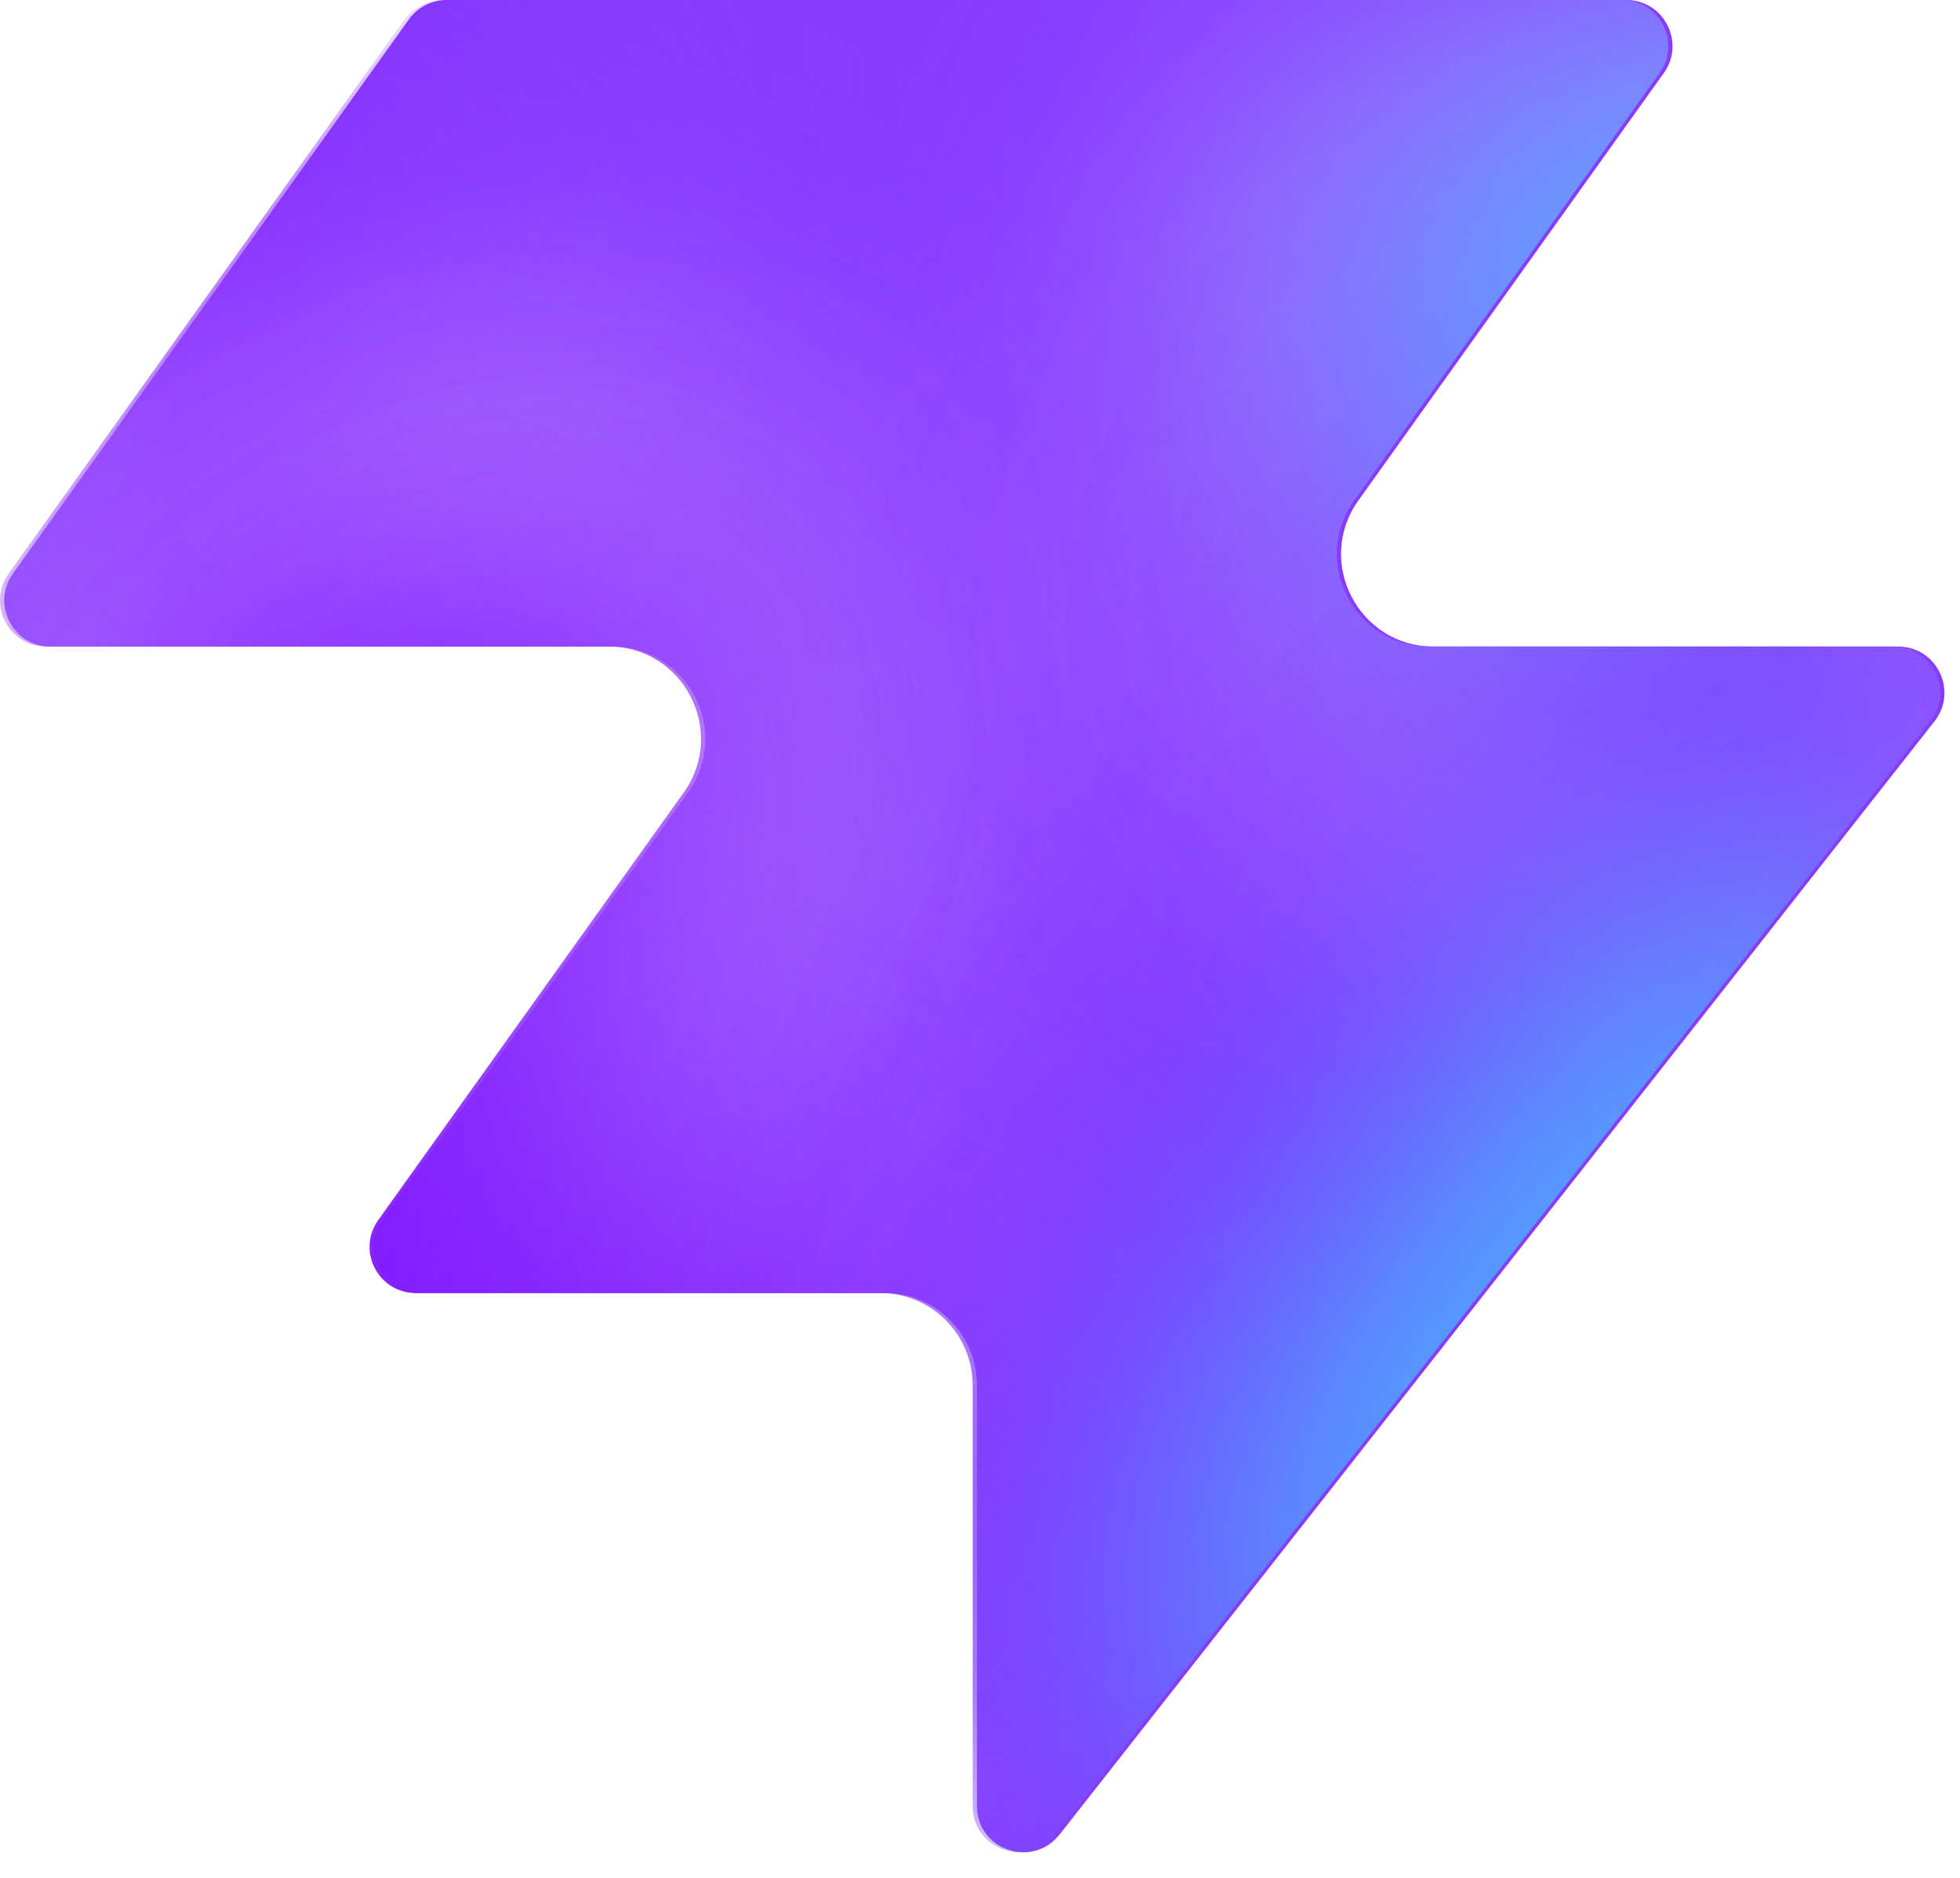
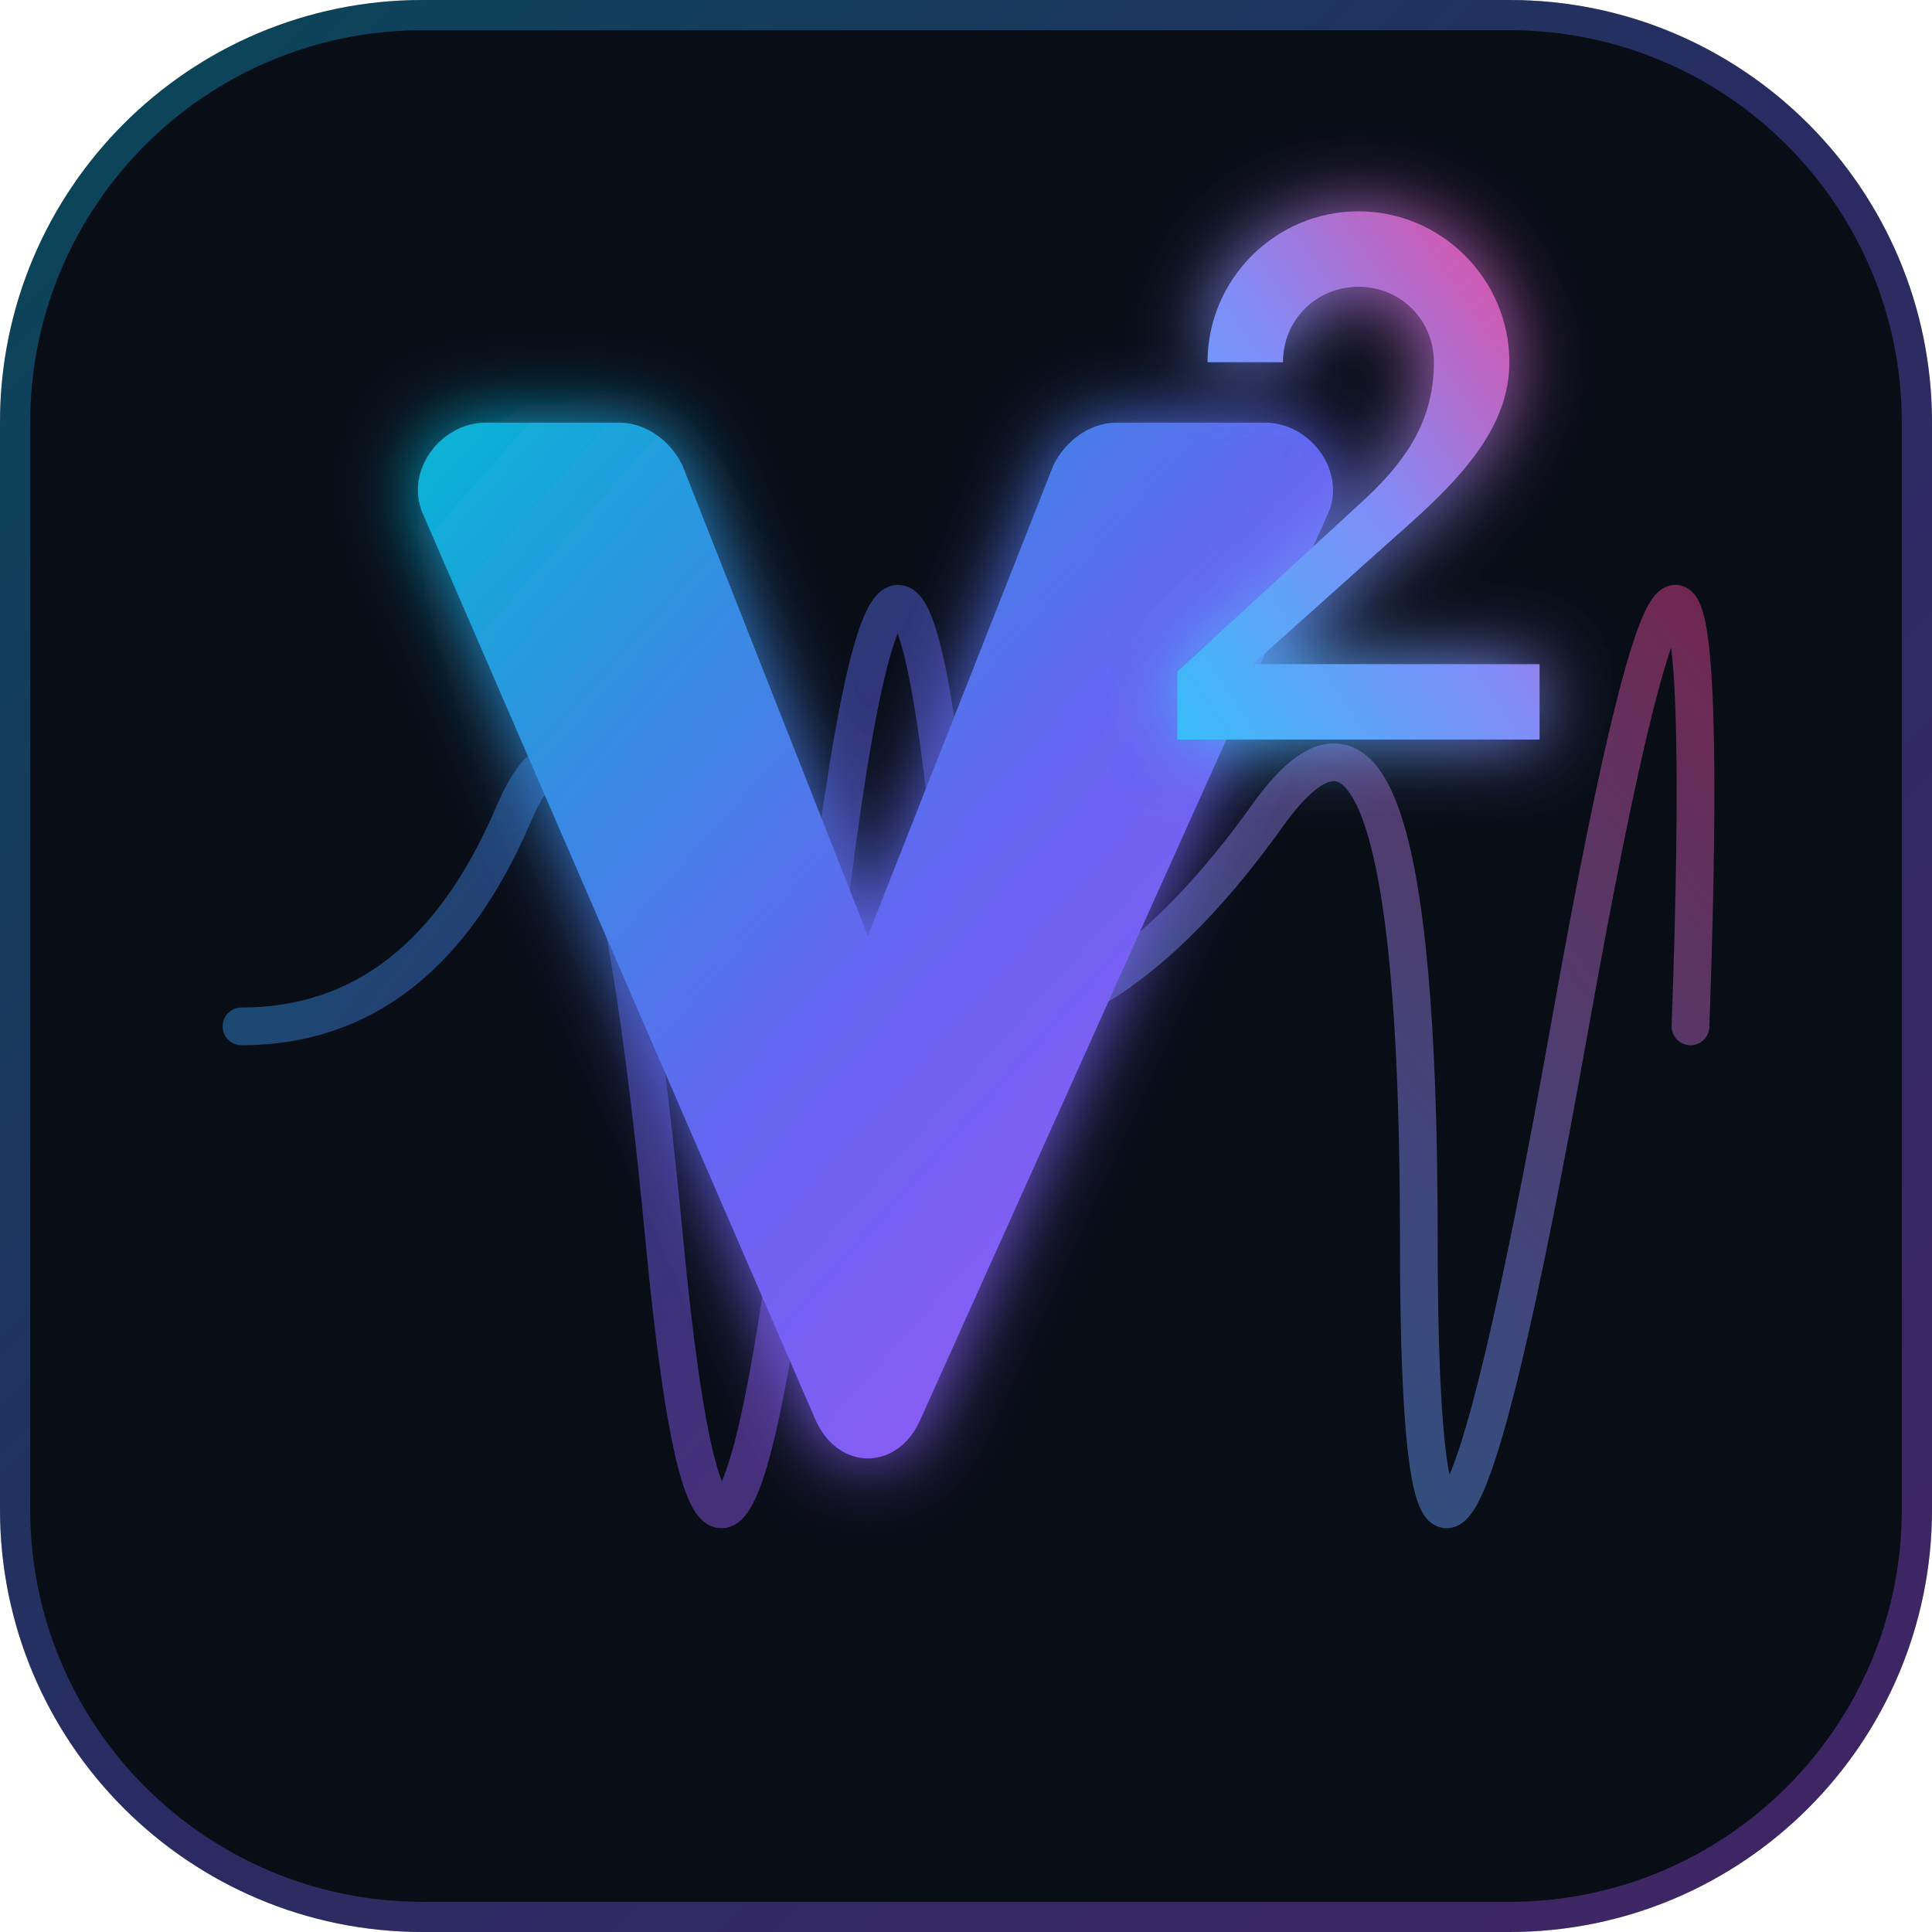
- <svg xmlns="http://www.w3.org/2000/svg" width="48" height="46" fill="none" viewBox="0 0 48 46">
-   <path fill="#863bff" d="M25.946 44.938c-.664.845-2.021.375-2.021-.698V33.937a2.26 2.26 0 0 0-2.262-2.262H10.287c-.92 0-1.456-1.04-.92-1.788l7.48-10.471c1.07-1.497 0-3.578-1.842-3.578H1.237c-.92 0-1.456-1.04-.92-1.788L10.013.474c.214-.297.556-.474.92-.474h28.894c.92 0 1.456 1.04.92 1.788l-7.48 10.471c-1.07 1.498 0 3.579 1.842 3.579h11.377c.943 0 1.473 1.088.89 1.83L25.947 44.94z" style="fill:#863bff;fill:color(display-p3 .525 .23 1);fill-opacity:1" />
-   <mask id="a" width="48" height="46" x="0" y="0" maskUnits="userSpaceOnUse" style="mask-type:alpha">
-     <path fill="#000" d="M25.842 44.938c-.664.844-2.021.375-2.021-.698V33.937a2.26 2.26 0 0 0-2.262-2.262H10.183c-.92 0-1.456-1.04-.92-1.788l7.48-10.471c1.07-1.498 0-3.579-1.842-3.579H1.133c-.92 0-1.456-1.04-.92-1.787L9.91.473c.214-.297.556-.474.92-.474h28.894c.92 0 1.456 1.04.92 1.788l-7.48 10.471c-1.07 1.498 0 3.578 1.842 3.578h11.377c.943 0 1.473 1.088.89 1.832L25.843 44.94z" style="fill:#000;fill-opacity:1" />
-   </mask>
-   <g mask="url(#a)">
-     <g filter="url(#b)">
-       <ellipse cx="5.508" cy="14.704" fill="#ede6ff" rx="5.508" ry="14.704" style="fill:#ede6ff;fill:color(display-p3 .927 .903 1);fill-opacity:1" transform="matrix(.00324 1 1 -.00324 -4.47 31.516)" />
-     </g>
-     <g filter="url(#c)">
-       <ellipse cx="10.399" cy="29.851" fill="#ede6ff" rx="10.399" ry="29.851" style="fill:#ede6ff;fill:color(display-p3 .927 .903 1);fill-opacity:1" transform="matrix(.00324 1 1 -.00324 -39.328 7.883)" />
-     </g>
-     <g filter="url(#d)">
-       <ellipse cx="5.508" cy="30.487" fill="#7e14ff" rx="5.508" ry="30.487" style="fill:#7e14ff;fill:color(display-p3 .492 .077 1);fill-opacity:1" transform="rotate(89.814 -25.913 -14.639)scale(1 -1)" />
-     </g>
-     <g filter="url(#e)">
-       <ellipse cx="5.508" cy="30.599" fill="#7e14ff" rx="5.508" ry="30.599" style="fill:#7e14ff;fill:color(display-p3 .492 .077 1);fill-opacity:1" transform="rotate(89.814 -32.644 -3.334)scale(1 -1)" />
-     </g>
-     <g filter="url(#f)">
-       <ellipse cx="5.508" cy="30.599" fill="#7e14ff" rx="5.508" ry="30.599" style="fill:#7e14ff;fill:color(display-p3 .492 .077 1);fill-opacity:1" transform="matrix(.00324 1 1 -.00324 -34.34 30.47)" />
-     </g>
-     <g filter="url(#g)">
-       <ellipse cx="14.072" cy="22.078" fill="#ede6ff" rx="14.072" ry="22.078" style="fill:#ede6ff;fill:color(display-p3 .927 .903 1);fill-opacity:1" transform="rotate(93.35 24.506 48.493)scale(-1 1)" />
-     </g>
-     <g filter="url(#h)">
-       <ellipse cx="3.47" cy="21.501" fill="#7e14ff" rx="3.47" ry="21.501" style="fill:#7e14ff;fill:color(display-p3 .492 .077 1);fill-opacity:1" transform="rotate(89.009 28.708 47.59)scale(-1 1)" />
-     </g>
-     <g filter="url(#i)">
-       <ellipse cx="3.47" cy="21.501" fill="#7e14ff" rx="3.47" ry="21.501" style="fill:#7e14ff;fill:color(display-p3 .492 .077 1);fill-opacity:1" transform="rotate(89.009 28.708 47.59)scale(-1 1)" />
-     </g>
-     <g filter="url(#j)">
-       <ellipse cx=".387" cy="8.972" fill="#7e14ff" rx="4.407" ry="29.108" style="fill:#7e14ff;fill:color(display-p3 .492 .077 1);fill-opacity:1" transform="rotate(39.51 .387 8.972)" />
-     </g>
-     <g filter="url(#k)">
-       <ellipse cx="47.523" cy="-6.092" fill="#7e14ff" rx="4.407" ry="29.108" style="fill:#7e14ff;fill:color(display-p3 .492 .077 1);fill-opacity:1" transform="rotate(37.892 47.523 -6.092)" />
-     </g>
-     <g filter="url(#l)">
-       <ellipse cx="41.412" cy="6.333" fill="#47bfff" rx="5.971" ry="9.665" style="fill:#47bfff;fill:color(display-p3 .28 .748 1);fill-opacity:1" transform="rotate(37.892 41.412 6.333)" />
-     </g>
-     <g filter="url(#m)">
-       <ellipse cx="-1.879" cy="38.332" fill="#7e14ff" rx="4.407" ry="29.108" style="fill:#7e14ff;fill:color(display-p3 .492 .077 1);fill-opacity:1" transform="rotate(37.892 -1.88 38.332)" />
-     </g>
-     <g filter="url(#n)">
-       <ellipse cx="-1.879" cy="38.332" fill="#7e14ff" rx="4.407" ry="29.108" style="fill:#7e14ff;fill:color(display-p3 .492 .077 1);fill-opacity:1" transform="rotate(37.892 -1.88 38.332)" />
-     </g>
-     <g filter="url(#o)">
-       <ellipse cx="35.651" cy="29.907" fill="#7e14ff" rx="4.407" ry="29.108" style="fill:#7e14ff;fill:color(display-p3 .492 .077 1);fill-opacity:1" transform="rotate(37.892 35.651 29.907)" />
-     </g>
-     <g filter="url(#p)">
-       <ellipse cx="38.418" cy="32.4" fill="#47bfff" rx="5.971" ry="15.297" style="fill:#47bfff;fill:color(display-p3 .28 .748 1);fill-opacity:1" transform="rotate(37.892 38.418 32.4)" />
-     </g>
-   </g>
+ <svg xmlns="http://www.w3.org/2000/svg" viewBox="0 0 128 128" width="100%" height="100%">
  <defs>
-     <filter id="b" width="60.045" height="41.654" x="-19.77" y="16.149" color-interpolation-filters="sRGB" filterUnits="userSpaceOnUse">
-       <feFlood flood-opacity="0" result="BackgroundImageFix" />
-       <feBlend in="SourceGraphic" in2="BackgroundImageFix" result="shape" />
-       <feGaussianBlur result="effect1_foregroundBlur_2002_17158" stdDeviation="7.659" />
-     </filter>
-     <filter id="c" width="90.34" height="51.437" x="-54.613" y="-7.533" color-interpolation-filters="sRGB" filterUnits="userSpaceOnUse">
-       <feFlood flood-opacity="0" result="BackgroundImageFix" />
-       <feBlend in="SourceGraphic" in2="BackgroundImageFix" result="shape" />
-       <feGaussianBlur result="effect1_foregroundBlur_2002_17158" stdDeviation="7.659" />
-     </filter>
-     <filter id="d" width="79.355" height="29.4" x="-49.64" y="2.03" color-interpolation-filters="sRGB" filterUnits="userSpaceOnUse">
-       <feFlood flood-opacity="0" result="BackgroundImageFix" />
-       <feBlend in="SourceGraphic" in2="BackgroundImageFix" result="shape" />
-       <feGaussianBlur result="effect1_foregroundBlur_2002_17158" stdDeviation="4.596" />
-     </filter>
-     <filter id="e" width="79.579" height="29.4" x="-45.045" y="20.029" color-interpolation-filters="sRGB" filterUnits="userSpaceOnUse">
-       <feFlood flood-opacity="0" result="BackgroundImageFix" />
-       <feBlend in="SourceGraphic" in2="BackgroundImageFix" result="shape" />
-       <feGaussianBlur result="effect1_foregroundBlur_2002_17158" stdDeviation="4.596" />
-     </filter>
-     <filter id="f" width="79.579" height="29.4" x="-43.513" y="21.178" color-interpolation-filters="sRGB" filterUnits="userSpaceOnUse">
-       <feFlood flood-opacity="0" result="BackgroundImageFix" />
-       <feBlend in="SourceGraphic" in2="BackgroundImageFix" result="shape" />
-       <feGaussianBlur result="effect1_foregroundBlur_2002_17158" stdDeviation="4.596" />
-     </filter>
-     <filter id="g" width="74.749" height="58.852" x="15.756" y="-17.901" color-interpolation-filters="sRGB" filterUnits="userSpaceOnUse">
-       <feFlood flood-opacity="0" result="BackgroundImageFix" />
-       <feBlend in="SourceGraphic" in2="BackgroundImageFix" result="shape" />
-       <feGaussianBlur result="effect1_foregroundBlur_2002_17158" stdDeviation="7.659" />
-     </filter>
-     <filter id="h" width="61.377" height="25.362" x="23.548" y="2.284" color-interpolation-filters="sRGB" filterUnits="userSpaceOnUse">
-       <feFlood flood-opacity="0" result="BackgroundImageFix" />
-       <feBlend in="SourceGraphic" in2="BackgroundImageFix" result="shape" />
-       <feGaussianBlur result="effect1_foregroundBlur_2002_17158" stdDeviation="4.596" />
-     </filter>
-     <filter id="i" width="61.377" height="25.362" x="23.548" y="2.284" color-interpolation-filters="sRGB" filterUnits="userSpaceOnUse">
-       <feFlood flood-opacity="0" result="BackgroundImageFix" />
-       <feBlend in="SourceGraphic" in2="BackgroundImageFix" result="shape" />
-       <feGaussianBlur result="effect1_foregroundBlur_2002_17158" stdDeviation="4.596" />
-     </filter>
-     <filter id="j" width="56.045" height="63.649" x="-27.636" y="-22.853" color-interpolation-filters="sRGB" filterUnits="userSpaceOnUse">
-       <feFlood flood-opacity="0" result="BackgroundImageFix" />
-       <feBlend in="SourceGraphic" in2="BackgroundImageFix" result="shape" />
-       <feGaussianBlur result="effect1_foregroundBlur_2002_17158" stdDeviation="4.596" />
-     </filter>
-     <filter id="k" width="54.814" height="64.646" x="20.116" y="-38.415" color-interpolation-filters="sRGB" filterUnits="userSpaceOnUse">
-       <feFlood flood-opacity="0" result="BackgroundImageFix" />
-       <feBlend in="SourceGraphic" in2="BackgroundImageFix" result="shape" />
-       <feGaussianBlur result="effect1_foregroundBlur_2002_17158" stdDeviation="4.596" />
-     </filter>
-     <filter id="l" width="33.541" height="35.313" x="24.641" y="-11.323" color-interpolation-filters="sRGB" filterUnits="userSpaceOnUse">
-       <feFlood flood-opacity="0" result="BackgroundImageFix" />
-       <feBlend in="SourceGraphic" in2="BackgroundImageFix" result="shape" />
-       <feGaussianBlur result="effect1_foregroundBlur_2002_17158" stdDeviation="4.596" />
-     </filter>
-     <filter id="m" width="54.814" height="64.646" x="-29.286" y="6.009" color-interpolation-filters="sRGB" filterUnits="userSpaceOnUse">
-       <feFlood flood-opacity="0" result="BackgroundImageFix" />
-       <feBlend in="SourceGraphic" in2="BackgroundImageFix" result="shape" />
-       <feGaussianBlur result="effect1_foregroundBlur_2002_17158" stdDeviation="4.596" />
-     </filter>
-     <filter id="n" width="54.814" height="64.646" x="-29.286" y="6.009" color-interpolation-filters="sRGB" filterUnits="userSpaceOnUse">
-       <feFlood flood-opacity="0" result="BackgroundImageFix" />
-       <feBlend in="SourceGraphic" in2="BackgroundImageFix" result="shape" />
-       <feGaussianBlur result="effect1_foregroundBlur_2002_17158" stdDeviation="4.596" />
-     </filter>
-     <filter id="o" width="54.814" height="64.646" x="8.244" y="-2.416" color-interpolation-filters="sRGB" filterUnits="userSpaceOnUse">
-       <feFlood flood-opacity="0" result="BackgroundImageFix" />
-       <feBlend in="SourceGraphic" in2="BackgroundImageFix" result="shape" />
-       <feGaussianBlur result="effect1_foregroundBlur_2002_17158" stdDeviation="4.596" />
-     </filter>
-     <filter id="p" width="39.409" height="43.623" x="18.713" y="10.588" color-interpolation-filters="sRGB" filterUnits="userSpaceOnUse">
-       <feFlood flood-opacity="0" result="BackgroundImageFix" />
-       <feBlend in="SourceGraphic" in2="BackgroundImageFix" result="shape" />
-       <feGaussianBlur result="effect1_foregroundBlur_2002_17158" stdDeviation="4.596" />
+     <linearGradient id="voxGrad" x1="0%" y1="0%" x2="100%" y2="100%">
+       <stop offset="0%" stop-color="#06b6d4" />
+       <stop offset="50%" stop-color="#6366f1" />
+       <stop offset="100%" stop-color="#a855f7" />
+     </linearGradient>
+     <linearGradient id="voxGrad2" x1="0%" y1="100%" x2="100%" y2="0%">
+       <stop offset="0%" stop-color="#38bdf8" />
+       <stop offset="50%" stop-color="#818cf8" />
+       <stop offset="100%" stop-color="#ec4899" />
+     </linearGradient>
+     <filter id="voxGlow" x="-20%" y="-20%" width="140%" height="140%">
+       <feGaussianBlur stdDeviation="2.5" result="blur" />
+       <feComposite in="SourceGraphic" in2="blur" operator="over" />
    </filter>
  </defs>
+   <rect width="128" height="128" rx="28" fill="#090d16" />
+   <rect width="126" height="126" x="1" y="1" rx="27" fill="none" stroke="url(#voxGrad)" stroke-width="2" opacity="0.35" />
+   <path d="M 16 68 Q 28 68, 34 54 T 44 82 T 54 68 T 64 68" fill="none" stroke="url(#voxGrad)" stroke-width="2.5" stroke-linecap="round" opacity="0.45" />
+   <path d="M 64 68 Q 74 68, 84 54 T 94 82 T 104 68 T 112 68" fill="none" stroke="url(#voxGrad2)" stroke-width="2.5" stroke-linecap="round" opacity="0.45" />
+   <path d="M 28 34 L 54 94 C 55.5 97.5 59.5 97.5 61 94 L 88 34 C 89.2 31.2 86.8 28 83.8 28 L 74 28 C 72.2 28 70.6 29.2 69.8 30.8 L 57.5 62 L 45.2 30.8 C 44.4 29.2 42.8 28 41 28 L 32.2 28 C 29.2 28 26.8 31.2 28 34 Z" fill="url(#voxGrad)" filter="url(#voxGlow)" />
+   <path d="M 80 24 C 80 18.5 84.5 14 90 14 C 95.5 14 100 18.5 100 24 C 100 28.5 96.5 32 92.5 35.5 L 83 44 L 102 44 L 102 49 L 78 49 L 78 44.5 L 90.5 33 C 93.5 30.2 95 27.5 95 24 C 95 21.2 92.8 19 90 19 C 87.2 19 85 21.2 85 24 L 80 24 Z" fill="url(#voxGrad2)" filter="url(#voxGlow)" />
</svg>
